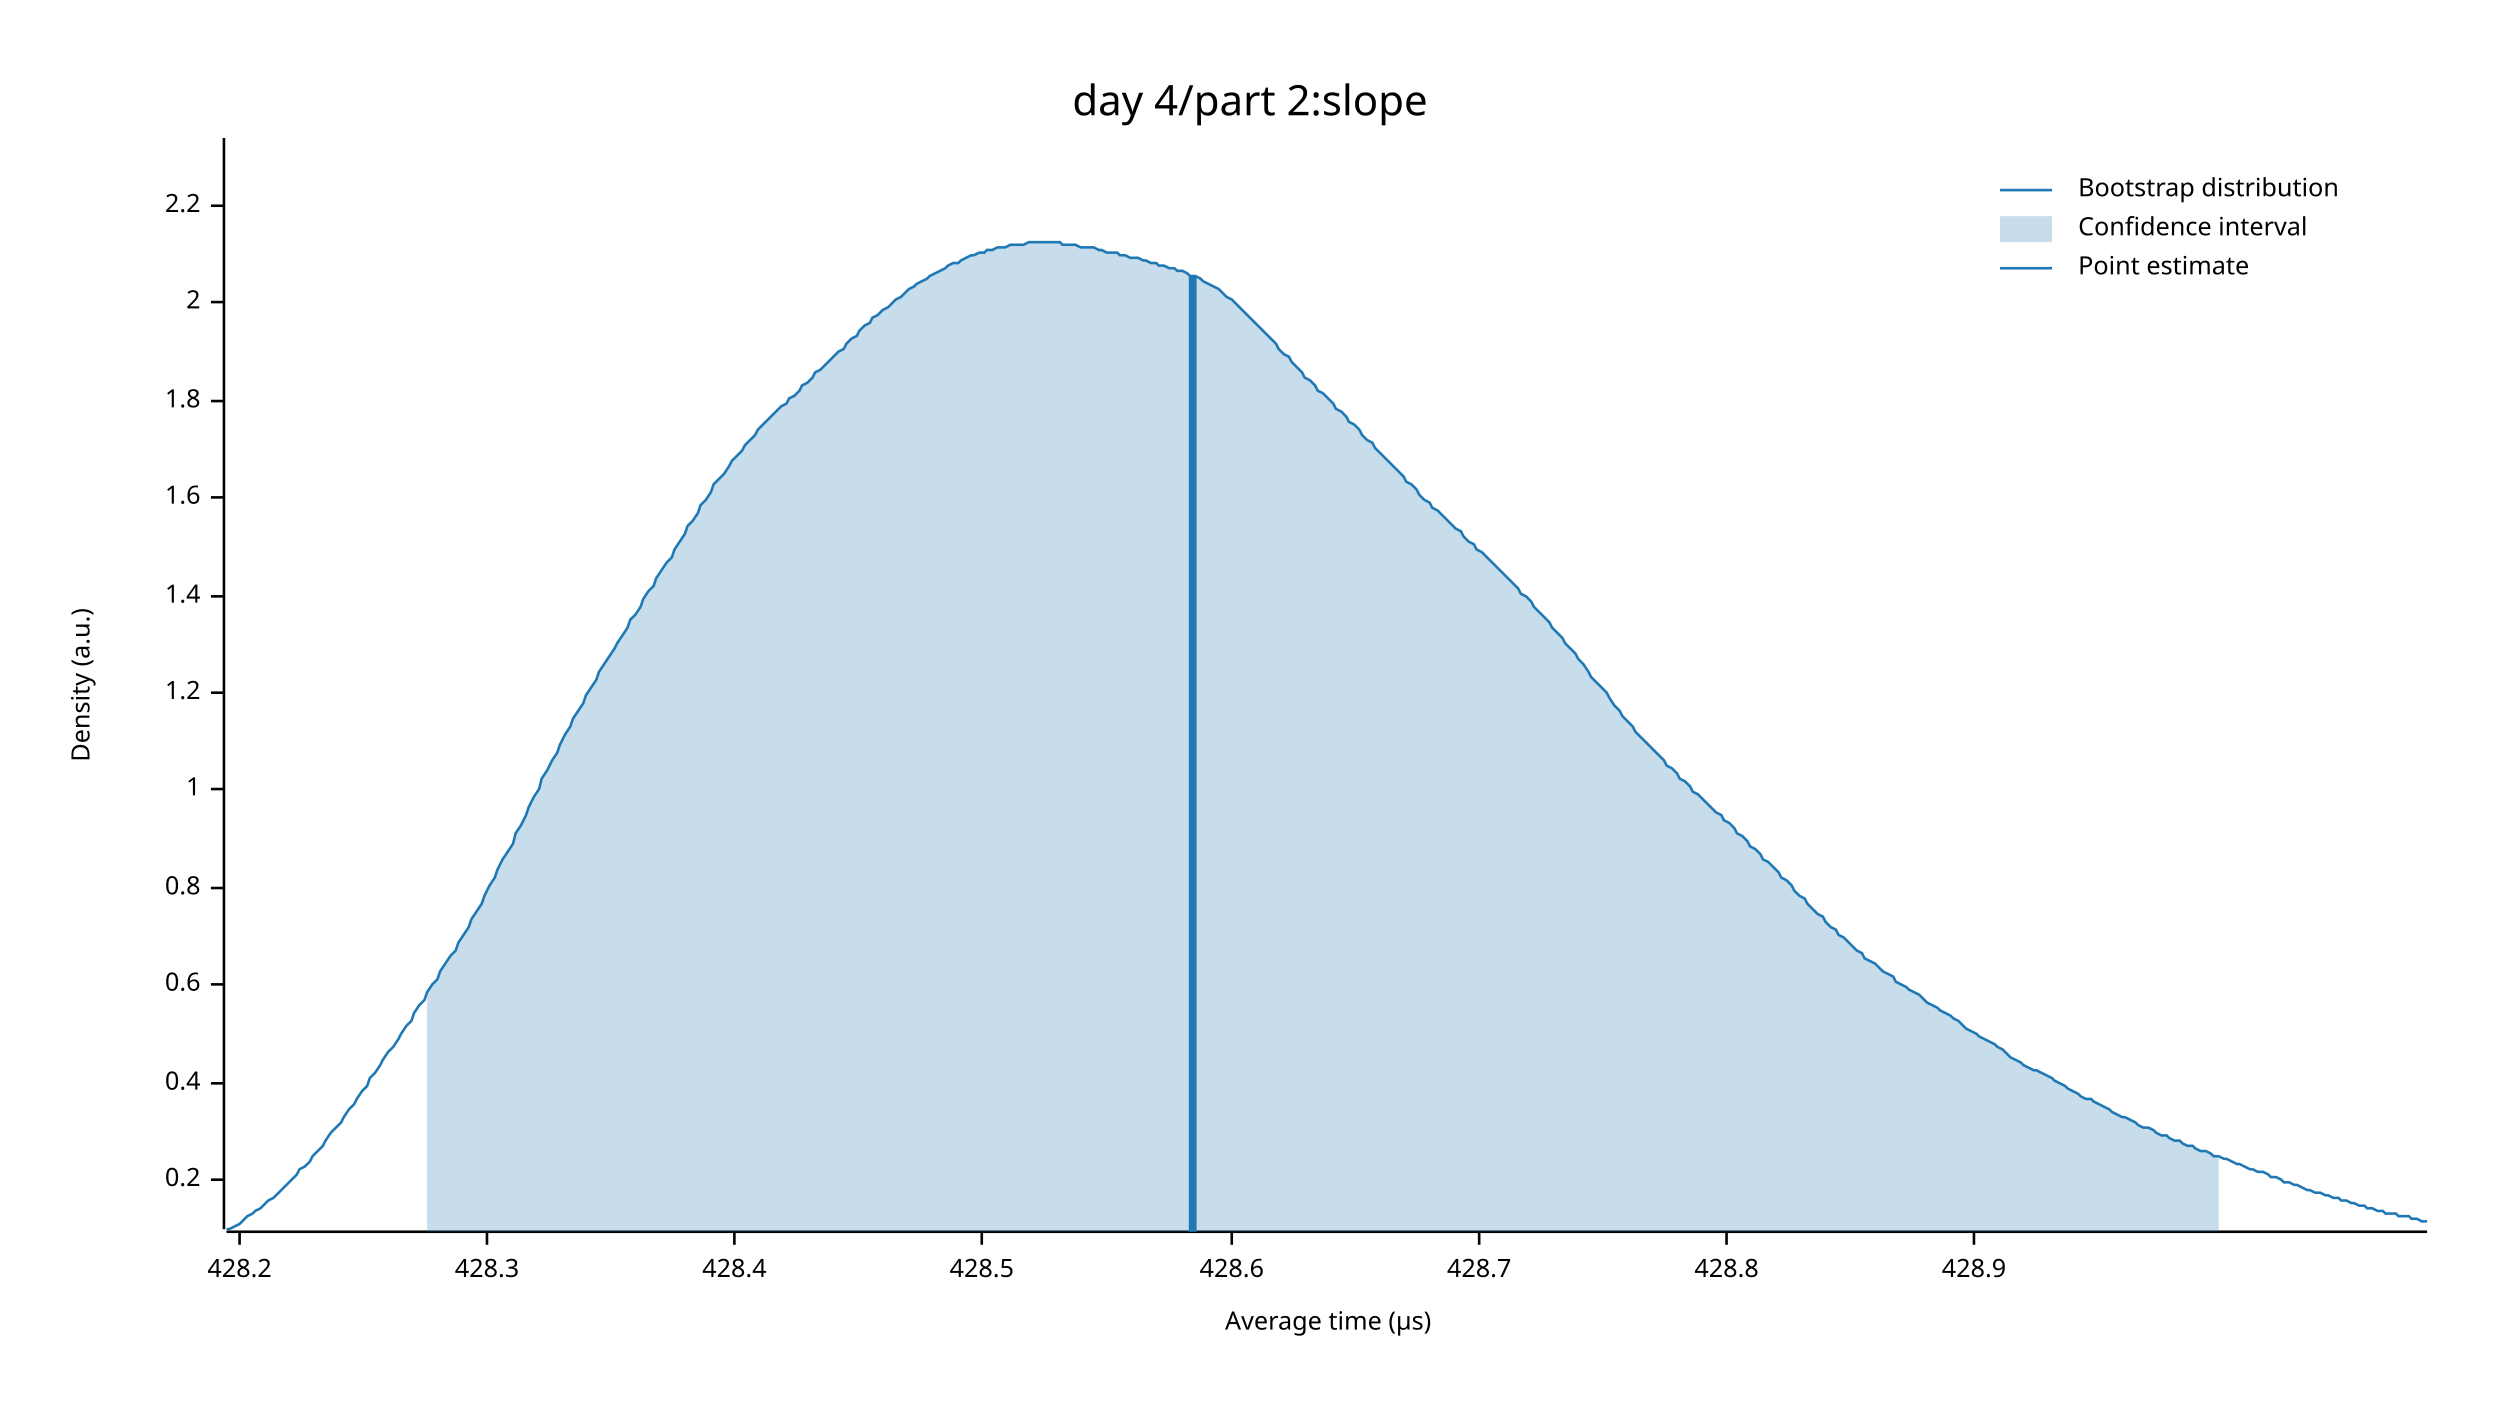
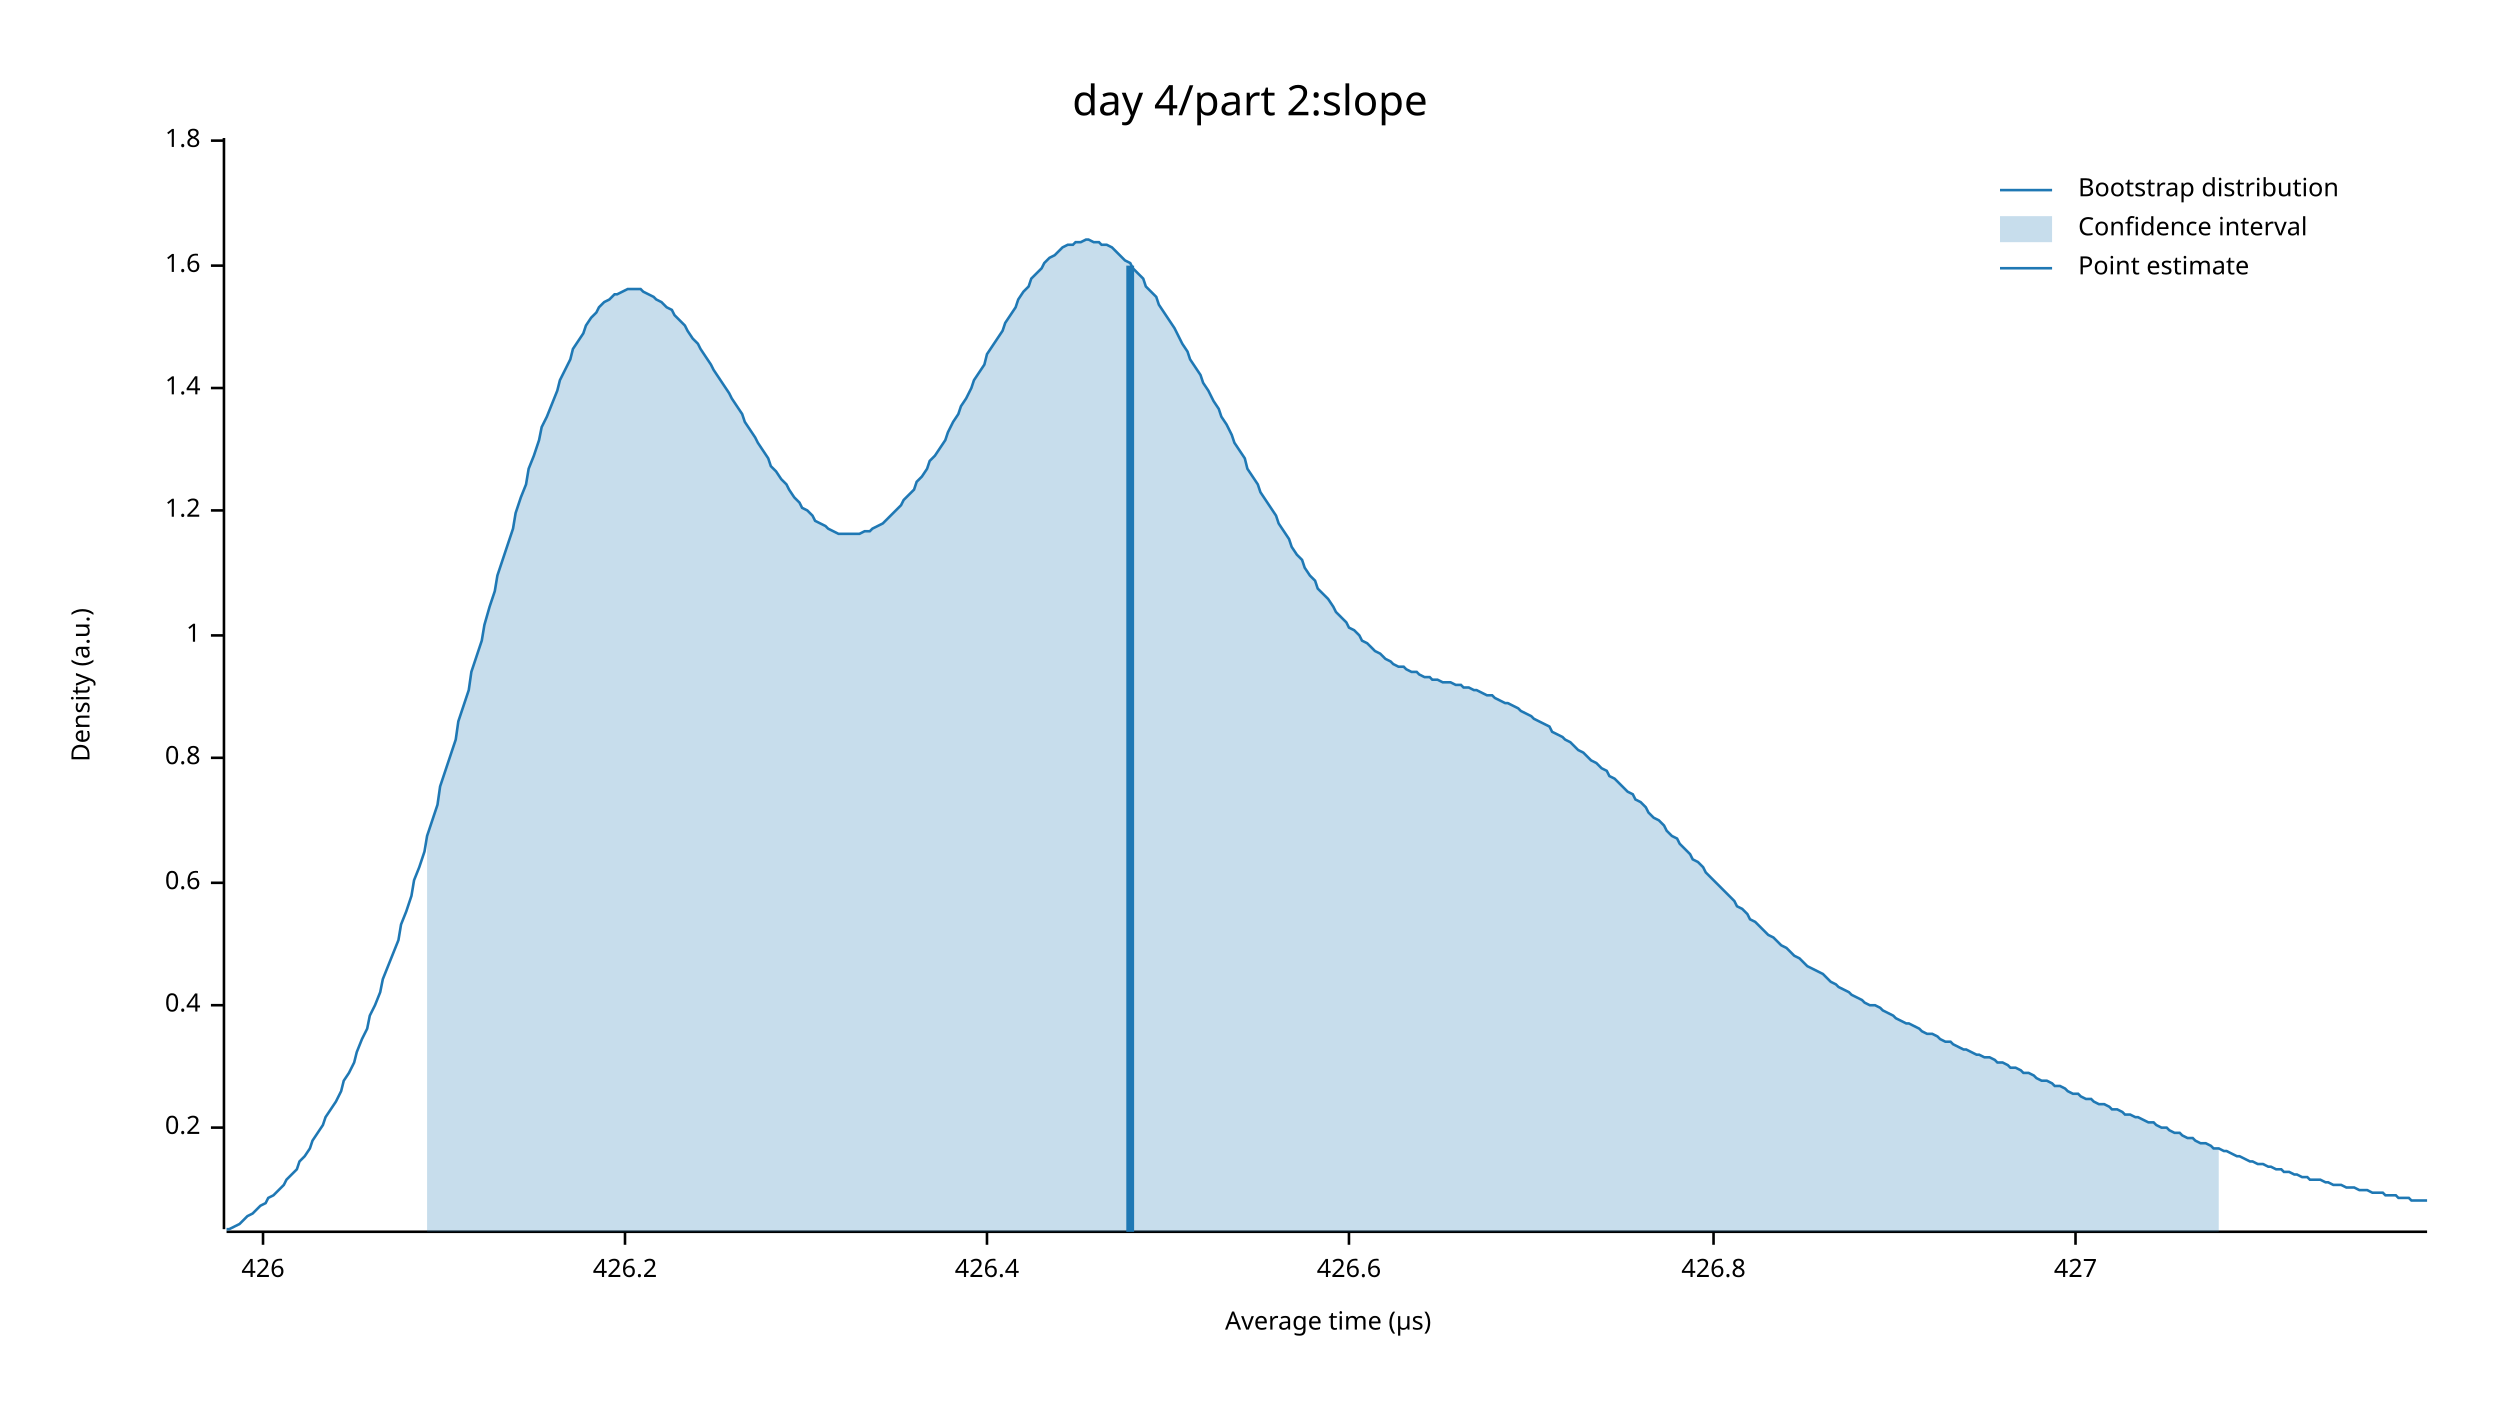
<svg xmlns="http://www.w3.org/2000/svg" width="960" height="540" viewBox="0 0 960 540">
  <text x="480" y="32" dy="0.76em" text-anchor="middle" font-family="sans-serif" font-size="16.129" opacity="1" fill="#000000">
day 4/part 2:slope
</text>
  <text x="27" y="263" dy="0.76em" text-anchor="middle" font-family="sans-serif" font-size="9.677" opacity="1" fill="#000000" transform="rotate(270, 27, 263)">
Density (a.u.)
</text>
  <text x="510" y="513" dy="-0.5ex" text-anchor="middle" font-family="sans-serif" font-size="9.677" opacity="1" fill="#000000">
Average time (µs)
</text>
  <polyline fill="none" opacity="1" stroke="#000000" stroke-width="1" points="86,53 86,472 " />
-   <text x="77" y="453" dy="0.5ex" text-anchor="end" font-family="sans-serif" font-size="9.677" opacity="1" fill="#000000">
+   <text x="77" y="433" dy="0.5ex" text-anchor="end" font-family="sans-serif" font-size="9.677" opacity="1" fill="#000000">
0.2
</text>
-   <polyline fill="none" opacity="1" stroke="#000000" stroke-width="1" points="81,453 86,453 " />
-   <text x="77" y="416" dy="0.5ex" text-anchor="end" font-family="sans-serif" font-size="9.677" opacity="1" fill="#000000">
+   <polyline fill="none" opacity="1" stroke="#000000" stroke-width="1" points="81,433 86,433 " />
+   <text x="77" y="386" dy="0.5ex" text-anchor="end" font-family="sans-serif" font-size="9.677" opacity="1" fill="#000000">
0.4
</text>
-   <polyline fill="none" opacity="1" stroke="#000000" stroke-width="1" points="81,416 86,416 " />
-   <text x="77" y="378" dy="0.5ex" text-anchor="end" font-family="sans-serif" font-size="9.677" opacity="1" fill="#000000">
+   <polyline fill="none" opacity="1" stroke="#000000" stroke-width="1" points="81,386 86,386 " />
+   <text x="77" y="339" dy="0.5ex" text-anchor="end" font-family="sans-serif" font-size="9.677" opacity="1" fill="#000000">
0.6
</text>
-   <polyline fill="none" opacity="1" stroke="#000000" stroke-width="1" points="81,378 86,378 " />
-   <text x="77" y="341" dy="0.5ex" text-anchor="end" font-family="sans-serif" font-size="9.677" opacity="1" fill="#000000">
+   <polyline fill="none" opacity="1" stroke="#000000" stroke-width="1" points="81,339 86,339 " />
+   <text x="77" y="291" dy="0.5ex" text-anchor="end" font-family="sans-serif" font-size="9.677" opacity="1" fill="#000000">
0.8
</text>
-   <polyline fill="none" opacity="1" stroke="#000000" stroke-width="1" points="81,341 86,341 " />
-   <text x="77" y="303" dy="0.5ex" text-anchor="end" font-family="sans-serif" font-size="9.677" opacity="1" fill="#000000">
+   <polyline fill="none" opacity="1" stroke="#000000" stroke-width="1" points="81,291 86,291 " />
+   <text x="77" y="244" dy="0.5ex" text-anchor="end" font-family="sans-serif" font-size="9.677" opacity="1" fill="#000000">
1
</text>
-   <polyline fill="none" opacity="1" stroke="#000000" stroke-width="1" points="81,303 86,303 " />
-   <text x="77" y="266" dy="0.5ex" text-anchor="end" font-family="sans-serif" font-size="9.677" opacity="1" fill="#000000">
+   <polyline fill="none" opacity="1" stroke="#000000" stroke-width="1" points="81,244 86,244 " />
+   <text x="77" y="196" dy="0.5ex" text-anchor="end" font-family="sans-serif" font-size="9.677" opacity="1" fill="#000000">
1.2
</text>
-   <polyline fill="none" opacity="1" stroke="#000000" stroke-width="1" points="81,266 86,266 " />
-   <text x="77" y="229" dy="0.5ex" text-anchor="end" font-family="sans-serif" font-size="9.677" opacity="1" fill="#000000">
+   <polyline fill="none" opacity="1" stroke="#000000" stroke-width="1" points="81,196 86,196 " />
+   <text x="77" y="149" dy="0.5ex" text-anchor="end" font-family="sans-serif" font-size="9.677" opacity="1" fill="#000000">
1.4
</text>
-   <polyline fill="none" opacity="1" stroke="#000000" stroke-width="1" points="81,229 86,229 " />
-   <text x="77" y="191" dy="0.5ex" text-anchor="end" font-family="sans-serif" font-size="9.677" opacity="1" fill="#000000">
+   <polyline fill="none" opacity="1" stroke="#000000" stroke-width="1" points="81,149 86,149 " />
+   <text x="77" y="102" dy="0.5ex" text-anchor="end" font-family="sans-serif" font-size="9.677" opacity="1" fill="#000000">
1.6
</text>
-   <polyline fill="none" opacity="1" stroke="#000000" stroke-width="1" points="81,191 86,191 " />
-   <text x="77" y="154" dy="0.5ex" text-anchor="end" font-family="sans-serif" font-size="9.677" opacity="1" fill="#000000">
+   <polyline fill="none" opacity="1" stroke="#000000" stroke-width="1" points="81,102 86,102 " />
+   <text x="77" y="54" dy="0.5ex" text-anchor="end" font-family="sans-serif" font-size="9.677" opacity="1" fill="#000000">
1.8
</text>
-   <polyline fill="none" opacity="1" stroke="#000000" stroke-width="1" points="81,154 86,154 " />
-   <text x="77" y="116" dy="0.5ex" text-anchor="end" font-family="sans-serif" font-size="9.677" opacity="1" fill="#000000">
- 2
+   <polyline fill="none" opacity="1" stroke="#000000" stroke-width="1" points="81,54 86,54 " />
+   <polyline fill="none" opacity="1" stroke="#000000" stroke-width="1" points="87,473 932,473 " />
+   <text x="101" y="483" dy="0.76em" text-anchor="middle" font-family="sans-serif" font-size="9.677" opacity="1" fill="#000000">
+ 426
</text>
-   <polyline fill="none" opacity="1" stroke="#000000" stroke-width="1" points="81,116 86,116 " />
-   <text x="77" y="79" dy="0.5ex" text-anchor="end" font-family="sans-serif" font-size="9.677" opacity="1" fill="#000000">
- 2.2
+   <polyline fill="none" opacity="1" stroke="#000000" stroke-width="1" points="101,473 101,478 " />
+   <text x="240" y="483" dy="0.76em" text-anchor="middle" font-family="sans-serif" font-size="9.677" opacity="1" fill="#000000">
+ 426.2
</text>
-   <polyline fill="none" opacity="1" stroke="#000000" stroke-width="1" points="81,79 86,79 " />
-   <polyline fill="none" opacity="1" stroke="#000000" stroke-width="1" points="87,473 932,473 " />
-   <text x="92" y="483" dy="0.76em" text-anchor="middle" font-family="sans-serif" font-size="9.677" opacity="1" fill="#000000">
- 428.2
+   <polyline fill="none" opacity="1" stroke="#000000" stroke-width="1" points="240,473 240,478 " />
+   <text x="379" y="483" dy="0.76em" text-anchor="middle" font-family="sans-serif" font-size="9.677" opacity="1" fill="#000000">
+ 426.4
</text>
-   <polyline fill="none" opacity="1" stroke="#000000" stroke-width="1" points="92,473 92,478 " />
-   <text x="187" y="483" dy="0.76em" text-anchor="middle" font-family="sans-serif" font-size="9.677" opacity="1" fill="#000000">
- 428.3
+   <polyline fill="none" opacity="1" stroke="#000000" stroke-width="1" points="379,473 379,478 " />
+   <text x="518" y="483" dy="0.76em" text-anchor="middle" font-family="sans-serif" font-size="9.677" opacity="1" fill="#000000">
+ 426.6
</text>
-   <polyline fill="none" opacity="1" stroke="#000000" stroke-width="1" points="187,473 187,478 " />
-   <text x="282" y="483" dy="0.76em" text-anchor="middle" font-family="sans-serif" font-size="9.677" opacity="1" fill="#000000">
- 428.4
+   <polyline fill="none" opacity="1" stroke="#000000" stroke-width="1" points="518,473 518,478 " />
+   <text x="658" y="483" dy="0.76em" text-anchor="middle" font-family="sans-serif" font-size="9.677" opacity="1" fill="#000000">
+ 426.8
</text>
-   <polyline fill="none" opacity="1" stroke="#000000" stroke-width="1" points="282,473 282,478 " />
-   <text x="377" y="483" dy="0.76em" text-anchor="middle" font-family="sans-serif" font-size="9.677" opacity="1" fill="#000000">
- 428.5
+   <polyline fill="none" opacity="1" stroke="#000000" stroke-width="1" points="658,473 658,478 " />
+   <text x="797" y="483" dy="0.76em" text-anchor="middle" font-family="sans-serif" font-size="9.677" opacity="1" fill="#000000">
+ 427
</text>
-   <polyline fill="none" opacity="1" stroke="#000000" stroke-width="1" points="377,473 377,478 " />
-   <text x="473" y="483" dy="0.76em" text-anchor="middle" font-family="sans-serif" font-size="9.677" opacity="1" fill="#000000">
- 428.6
- </text>
-   <polyline fill="none" opacity="1" stroke="#000000" stroke-width="1" points="473,473 473,478 " />
-   <text x="568" y="483" dy="0.76em" text-anchor="middle" font-family="sans-serif" font-size="9.677" opacity="1" fill="#000000">
- 428.7
- </text>
-   <polyline fill="none" opacity="1" stroke="#000000" stroke-width="1" points="568,473 568,478 " />
-   <text x="663" y="483" dy="0.76em" text-anchor="middle" font-family="sans-serif" font-size="9.677" opacity="1" fill="#000000">
- 428.8
- </text>
-   <polyline fill="none" opacity="1" stroke="#000000" stroke-width="1" points="663,473 663,478 " />
-   <text x="758" y="483" dy="0.76em" text-anchor="middle" font-family="sans-serif" font-size="9.677" opacity="1" fill="#000000">
- 428.9
- </text>
-   <polyline fill="none" opacity="1" stroke="#000000" stroke-width="1" points="758,473 758,478 " />
-   <polyline fill="none" opacity="1" stroke="#1F78B4" stroke-width="1" points="87,472 88,472 90,471 92,470 93,469 95,467 97,466 98,465 100,464 102,462 103,461 105,460 107,458 109,456 110,455 112,453 114,451 115,449 117,448 119,446 120,444 122,442 124,440 125,438 127,435 129,433 131,431 132,429 134,426 136,424 137,422 139,419 141,417 142,414 144,412 146,409 147,407 149,404 151,402 153,399 154,397 156,394 158,392 159,389 161,386 163,384 164,381 166,378 168,376 169,373 171,370 173,367 175,365 176,362 178,359 180,356 181,353 183,350 185,347 186,344 188,340 190,337 191,334 193,330 195,327 197,324 198,320 200,317 202,313 203,310 205,306 207,303 208,299 210,296 212,292 214,289 215,286 217,282 219,279 220,276 222,273 224,270 225,267 227,264 229,261 230,258 232,255 234,252 236,249 237,247 239,244 241,241 242,238 244,236 246,233 247,230 249,227 251,225 252,222 254,219 256,216 258,214 259,211 261,208 263,205 264,202 266,200 268,197 269,194 271,192 273,189 274,186 276,184 278,182 280,179 281,177 283,175 285,173 286,171 288,169 290,167 291,165 293,163 295,161 296,160 298,158 300,156 302,155 303,153 305,152 307,150 308,148 310,147 312,145 313,143 315,142 317,140 318,139 320,137 322,135 324,134 325,132 327,130 329,129 330,127 332,125 334,124 335,122 337,121 339,119 341,118 342,117 344,115 346,114 347,113 349,111 351,110 352,109 354,108 356,107 357,106 359,105 361,104 363,103 364,102 366,101 368,101 369,100 371,99 373,98 374,98 376,97 378,97 379,96 381,96 383,95 385,95 386,95 388,94 390,94 391,94 393,94 395,93 396,93 398,93 400,93 401,93 403,93 405,93 407,93 408,94 410,94 412,94 413,94 415,95 417,95 418,95 420,95 422,96 423,96 425,97 427,97 429,97 430,98 432,98 434,99 435,99 437,99 439,100 440,100 442,101 444,101 445,102 447,102 449,103 451,103 452,104 454,104 456,105 457,106 459,106 461,107 462,108 464,109 466,110 468,111 469,112 471,114 473,115 474,116 476,118 478,120 479,121 481,123 483,125 484,126 486,128 488,130 490,132 491,134 493,136 495,137 496,139 498,141 500,143 501,145 503,146 505,148 506,150 508,151 510,153 512,155 513,157 515,158 517,160 518,162 520,163 522,165 523,167 525,169 527,170 528,172 530,174 532,176 534,178 535,179 537,181 539,183 540,185 542,186 544,188 545,190 547,192 549,193 550,195 552,196 554,198 556,200 557,201 559,203 561,204 562,206 564,208 566,209 567,211 569,212 571,214 573,216 574,217 576,219 578,221 579,222 581,224 583,226 584,228 586,229 588,231 589,233 591,235 593,237 595,239 596,241 598,243 600,245 601,247 603,249 605,251 606,253 608,255 610,258 611,260 613,262 615,264 617,266 618,268 620,271 622,273 623,275 625,277 627,279 628,281 630,283 632,285 633,286 635,288 637,290 639,292 640,294 642,295 644,297 645,299 647,300 649,302 650,304 652,305 654,307 655,308 657,310 659,312 661,313 662,315 664,316 666,318 667,320 669,321 671,323 672,325 674,326 676,328 677,330 679,331 681,333 683,335 684,337 686,338 688,340 689,342 691,344 693,345 694,347 696,349 698,351 700,352 701,354 703,356 705,357 706,359 708,360 710,362 711,363 713,365 715,366 716,368 718,369 720,370 722,372 723,373 725,374 727,375 728,377 730,378 732,379 733,380 735,381 737,382 738,383 740,385 742,386 744,387 745,388 747,389 749,390 750,391 752,392 754,394 755,395 757,396 759,397 760,398 762,399 764,400 766,401 767,402 769,403 771,405 772,406 774,407 776,408 777,409 779,410 781,411 782,411 784,412 786,413 788,414 789,415 791,416 793,417 794,418 796,419 798,420 799,421 801,422 803,422 804,423 806,424 808,425 810,426 811,427 813,428 815,429 816,429 818,430 820,431 821,432 823,433 825,433 827,434 828,435 830,436 832,436 833,437 835,438 837,438 838,439 840,440 842,440 843,441 845,442 847,442 849,443 850,444 852,444 854,445 855,445 857,446 859,447 860,447 862,448 864,449 865,449 867,450 869,450 871,451 872,452 874,452 876,453 877,454 879,454 881,455 882,455 884,456 886,457 887,457 889,458 891,458 893,459 894,459 896,460 898,460 899,461 901,461 903,462 904,462 906,463 908,463 909,464 911,464 913,465 915,465 916,466 918,466 920,466 921,467 923,467 925,467 926,468 928,468 930,469 932,469 " />
-   <polygon opacity="0.25" fill="#1F78B4" points="164,381 166,378 168,376 169,373 171,370 173,367 175,365 176,362 178,359 180,356 181,353 183,350 185,347 186,344 188,340 190,337 191,334 193,330 195,327 197,324 198,320 200,317 202,313 203,310 205,306 207,303 208,299 210,296 212,292 214,289 215,286 217,282 219,279 220,276 222,273 224,270 225,267 227,264 229,261 230,258 232,255 234,252 236,249 237,247 239,244 241,241 242,238 244,236 246,233 247,230 249,227 251,225 252,222 254,219 256,216 258,214 259,211 261,208 263,205 264,202 266,200 268,197 269,194 271,192 273,189 274,186 276,184 278,182 280,179 281,177 283,175 285,173 286,171 288,169 290,167 291,165 293,163 295,161 296,160 298,158 300,156 302,155 303,153 305,152 307,150 308,148 310,147 312,145 313,143 315,142 317,140 318,139 320,137 322,135 324,134 325,132 327,130 329,129 330,127 332,125 334,124 335,122 337,121 339,119 341,118 342,117 344,115 346,114 347,113 349,111 351,110 352,109 354,108 356,107 357,106 359,105 361,104 363,103 364,102 366,101 368,101 369,100 371,99 373,98 374,98 376,97 378,97 379,96 381,96 383,95 385,95 386,95 388,94 390,94 391,94 393,94 395,93 396,93 398,93 400,93 401,93 403,93 405,93 407,93 408,94 410,94 412,94 413,94 415,95 417,95 418,95 420,95 422,96 423,96 425,97 427,97 429,97 430,98 432,98 434,99 435,99 437,99 439,100 440,100 442,101 444,101 445,102 447,102 449,103 451,103 452,104 454,104 456,105 457,106 459,106 461,107 462,108 464,109 466,110 468,111 469,112 471,114 473,115 474,116 476,118 478,120 479,121 481,123 483,125 484,126 486,128 488,130 490,132 491,134 493,136 495,137 496,139 498,141 500,143 501,145 503,146 505,148 506,150 508,151 510,153 512,155 513,157 515,158 517,160 518,162 520,163 522,165 523,167 525,169 527,170 528,172 530,174 532,176 534,178 535,179 537,181 539,183 540,185 542,186 544,188 545,190 547,192 549,193 550,195 552,196 554,198 556,200 557,201 559,203 561,204 562,206 564,208 566,209 567,211 569,212 571,214 573,216 574,217 576,219 578,221 579,222 581,224 583,226 584,228 586,229 588,231 589,233 591,235 593,237 595,239 596,241 598,243 600,245 601,247 603,249 605,251 606,253 608,255 610,258 611,260 613,262 615,264 617,266 618,268 620,271 622,273 623,275 625,277 627,279 628,281 630,283 632,285 633,286 635,288 637,290 639,292 640,294 642,295 644,297 645,299 647,300 649,302 650,304 652,305 654,307 655,308 657,310 659,312 661,313 662,315 664,316 666,318 667,320 669,321 671,323 672,325 674,326 676,328 677,330 679,331 681,333 683,335 684,337 686,338 688,340 689,342 691,344 693,345 694,347 696,349 698,351 700,352 701,354 703,356 705,357 706,359 708,360 710,362 711,363 713,365 715,366 716,368 718,369 720,370 722,372 723,373 725,374 727,375 728,377 730,378 732,379 733,380 735,381 737,382 738,383 740,385 742,386 744,387 745,388 747,389 749,390 750,391 752,392 754,394 755,395 757,396 759,397 760,398 762,399 764,400 766,401 767,402 769,403 771,405 772,406 774,407 776,408 777,409 779,410 781,411 782,411 784,412 786,413 788,414 789,415 791,416 793,417 794,418 796,419 798,420 799,421 801,422 803,422 804,423 806,424 808,425 810,426 811,427 813,428 815,429 816,429 818,430 820,431 821,432 823,433 825,433 827,434 828,435 830,436 832,436 833,437 835,438 837,438 838,439 840,440 842,440 843,441 845,442 847,442 849,443 850,444 852,444 852,473 164,473 " />
-   <polyline fill="none" opacity="1" stroke="#1F78B4" stroke-width="3" points="458,473 458,106 " />
+   <polyline fill="none" opacity="1" stroke="#000000" stroke-width="1" points="797,473 797,478 " />
+   <polyline fill="none" opacity="1" stroke="#1F78B4" stroke-width="1" points="87,472 88,472 90,471 92,470 93,469 95,467 97,466 98,465 100,463 102,462 103,460 105,459 107,457 109,455 110,453 112,451 114,449 115,446 117,444 119,441 120,438 122,435 124,432 125,429 127,426 129,423 131,419 132,415 134,412 136,408 137,404 139,399 141,395 142,390 144,386 146,381 147,376 149,371 151,366 153,361 154,355 156,350 158,344 159,338 161,333 163,327 164,321 166,315 168,309 169,302 171,296 173,290 175,284 176,277 178,271 180,265 181,258 183,252 185,246 186,240 188,233 190,227 191,221 193,215 195,209 197,203 198,197 200,191 202,186 203,180 205,175 207,169 208,164 210,160 212,155 214,150 215,146 217,142 219,138 220,134 222,131 224,128 225,125 227,122 229,120 230,118 232,116 234,115 236,113 237,113 239,112 241,111 242,111 244,111 246,111 247,112 249,113 251,114 252,115 254,116 256,118 258,119 259,121 261,123 263,125 264,127 266,130 268,132 269,134 271,137 273,140 274,142 276,145 278,148 280,151 281,153 283,156 285,159 286,162 288,165 290,168 291,170 293,173 295,176 296,179 298,181 300,184 302,186 303,188 305,191 307,193 308,195 310,196 312,198 313,200 315,201 317,202 318,203 320,204 322,205 324,205 325,205 327,205 329,205 330,205 332,204 334,204 335,203 337,202 339,201 341,199 342,198 344,196 346,194 347,192 349,190 351,188 352,185 354,183 356,180 357,177 359,175 361,172 363,169 364,166 366,162 368,159 369,156 371,153 373,149 374,146 376,143 378,140 379,136 381,133 383,130 385,127 386,124 388,121 390,118 391,115 393,112 395,110 396,107 398,105 400,103 401,101 403,99 405,98 407,96 408,95 410,94 412,94 413,93 415,93 417,92 418,92 420,93 422,93 423,94 425,94 427,95 429,97 430,98 432,100 434,101 435,103 437,105 439,107 440,110 442,112 444,114 445,117 447,120 449,123 451,126 452,128 454,132 456,135 457,138 459,141 461,144 462,147 464,150 466,154 468,157 469,160 471,163 473,167 474,170 476,173 478,176 479,180 481,183 483,186 484,189 486,192 488,195 490,198 491,201 493,204 495,207 496,210 498,213 500,215 501,218 503,221 505,223 506,226 508,228 510,230 512,233 513,235 515,237 517,239 518,241 520,242 522,244 523,246 525,247 527,249 528,250 530,251 532,253 534,254 535,255 537,256 539,256 540,257 542,258 544,258 545,259 547,260 549,260 550,261 552,261 554,262 556,262 557,262 559,263 561,263 562,264 564,264 566,265 567,265 569,266 571,267 573,267 574,268 576,269 578,270 579,270 581,271 583,272 584,273 586,274 588,275 589,276 591,277 593,278 595,279 596,281 598,282 600,283 601,284 603,285 605,287 606,288 608,289 610,291 611,292 613,293 615,295 617,296 618,298 620,299 622,301 623,302 625,304 627,305 628,307 630,308 632,310 633,312 635,314 637,315 639,317 640,319 642,321 644,322 645,324 647,326 649,328 650,330 652,331 654,333 655,335 657,337 659,339 661,341 662,342 664,344 666,346 667,348 669,349 671,351 672,353 674,354 676,356 677,357 679,359 681,360 683,362 684,363 686,364 688,366 689,367 691,368 693,370 694,371 696,372 698,373 700,374 701,375 703,377 705,378 706,379 708,380 710,381 711,382 713,383 715,384 716,385 718,386 720,386 722,387 723,388 725,389 727,390 728,391 730,392 732,393 733,393 735,394 737,395 738,396 740,397 742,397 744,398 745,399 747,400 749,400 750,401 752,402 754,403 755,403 757,404 759,405 760,405 762,406 764,406 766,407 767,408 769,408 771,409 772,410 774,410 776,411 777,412 779,412 781,413 782,414 784,415 786,415 788,416 789,417 791,417 793,418 794,419 796,420 798,420 799,421 801,422 803,422 804,423 806,424 808,424 810,425 811,426 813,426 815,427 816,428 818,428 820,429 821,429 823,430 825,431 827,431 828,432 830,433 832,433 833,434 835,435 837,435 838,436 840,437 842,437 843,438 845,439 847,439 849,440 850,441 852,441 854,442 855,442 857,443 859,444 860,444 862,445 864,446 865,446 867,447 869,447 871,448 872,448 874,449 876,449 877,450 879,450 881,451 882,451 884,452 886,452 887,453 889,453 891,453 893,454 894,454 896,455 898,455 899,455 901,456 903,456 904,456 906,457 908,457 909,457 911,458 913,458 915,458 916,459 918,459 920,459 921,460 923,460 925,460 926,461 928,461 930,461 932,461 " />
+   <polygon opacity="0.25" fill="#1F78B4" points="164,321 166,315 168,309 169,302 171,296 173,290 175,284 176,277 178,271 180,265 181,258 183,252 185,246 186,240 188,233 190,227 191,221 193,215 195,209 197,203 198,197 200,191 202,186 203,180 205,175 207,169 208,164 210,160 212,155 214,150 215,146 217,142 219,138 220,134 222,131 224,128 225,125 227,122 229,120 230,118 232,116 234,115 236,113 237,113 239,112 241,111 242,111 244,111 246,111 247,112 249,113 251,114 252,115 254,116 256,118 258,119 259,121 261,123 263,125 264,127 266,130 268,132 269,134 271,137 273,140 274,142 276,145 278,148 280,151 281,153 283,156 285,159 286,162 288,165 290,168 291,170 293,173 295,176 296,179 298,181 300,184 302,186 303,188 305,191 307,193 308,195 310,196 312,198 313,200 315,201 317,202 318,203 320,204 322,205 324,205 325,205 327,205 329,205 330,205 332,204 334,204 335,203 337,202 339,201 341,199 342,198 344,196 346,194 347,192 349,190 351,188 352,185 354,183 356,180 357,177 359,175 361,172 363,169 364,166 366,162 368,159 369,156 371,153 373,149 374,146 376,143 378,140 379,136 381,133 383,130 385,127 386,124 388,121 390,118 391,115 393,112 395,110 396,107 398,105 400,103 401,101 403,99 405,98 407,96 408,95 410,94 412,94 413,93 415,93 417,92 418,92 420,93 422,93 423,94 425,94 427,95 429,97 430,98 432,100 434,101 435,103 437,105 439,107 440,110 442,112 444,114 445,117 447,120 449,123 451,126 452,128 454,132 456,135 457,138 459,141 461,144 462,147 464,150 466,154 468,157 469,160 471,163 473,167 474,170 476,173 478,176 479,180 481,183 483,186 484,189 486,192 488,195 490,198 491,201 493,204 495,207 496,210 498,213 500,215 501,218 503,221 505,223 506,226 508,228 510,230 512,233 513,235 515,237 517,239 518,241 520,242 522,244 523,246 525,247 527,249 528,250 530,251 532,253 534,254 535,255 537,256 539,256 540,257 542,258 544,258 545,259 547,260 549,260 550,261 552,261 554,262 556,262 557,262 559,263 561,263 562,264 564,264 566,265 567,265 569,266 571,267 573,267 574,268 576,269 578,270 579,270 581,271 583,272 584,273 586,274 588,275 589,276 591,277 593,278 595,279 596,281 598,282 600,283 601,284 603,285 605,287 606,288 608,289 610,291 611,292 613,293 615,295 617,296 618,298 620,299 622,301 623,302 625,304 627,305 628,307 630,308 632,310 633,312 635,314 637,315 639,317 640,319 642,321 644,322 645,324 647,326 649,328 650,330 652,331 654,333 655,335 657,337 659,339 661,341 662,342 664,344 666,346 667,348 669,349 671,351 672,353 674,354 676,356 677,357 679,359 681,360 683,362 684,363 686,364 688,366 689,367 691,368 693,370 694,371 696,372 698,373 700,374 701,375 703,377 705,378 706,379 708,380 710,381 711,382 713,383 715,384 716,385 718,386 720,386 722,387 723,388 725,389 727,390 728,391 730,392 732,393 733,393 735,394 737,395 738,396 740,397 742,397 744,398 745,399 747,400 749,400 750,401 752,402 754,403 755,403 757,404 759,405 760,405 762,406 764,406 766,407 767,408 769,408 771,409 772,410 774,410 776,411 777,412 779,412 781,413 782,414 784,415 786,415 788,416 789,417 791,417 793,418 794,419 796,420 798,420 799,421 801,422 803,422 804,423 806,424 808,424 810,425 811,426 813,426 815,427 816,428 818,428 820,429 821,429 823,430 825,431 827,431 828,432 830,433 832,433 833,434 835,435 837,435 838,436 840,437 842,437 843,438 845,439 847,439 849,440 850,441 852,441 852,473 164,473 " />
+   <polyline fill="none" opacity="1" stroke="#1F78B4" stroke-width="3" points="434,473 434,102 " />
  <text x="798" y="68" dy="0.76em" text-anchor="start" font-family="sans-serif" font-size="9.677" opacity="1" fill="#000000">
Bootstrap distribution
</text>
  <text x="798" y="83" dy="0.76em" text-anchor="start" font-family="sans-serif" font-size="9.677" opacity="1" fill="#000000">
Confidence interval
</text>
  <text x="798" y="98" dy="0.76em" text-anchor="start" font-family="sans-serif" font-size="9.677" opacity="1" fill="#000000">
Point estimate
</text>
  <polyline fill="none" opacity="1" stroke="#1F78B4" stroke-width="1" points="768,73 788,73 " />
  <rect x="768" y="83" width="20" height="10" opacity="0.25" fill="#1F78B4" stroke="none" />
  <polyline fill="none" opacity="1" stroke="#1F78B4" stroke-width="1" points="768,103 788,103 " />
</svg>
